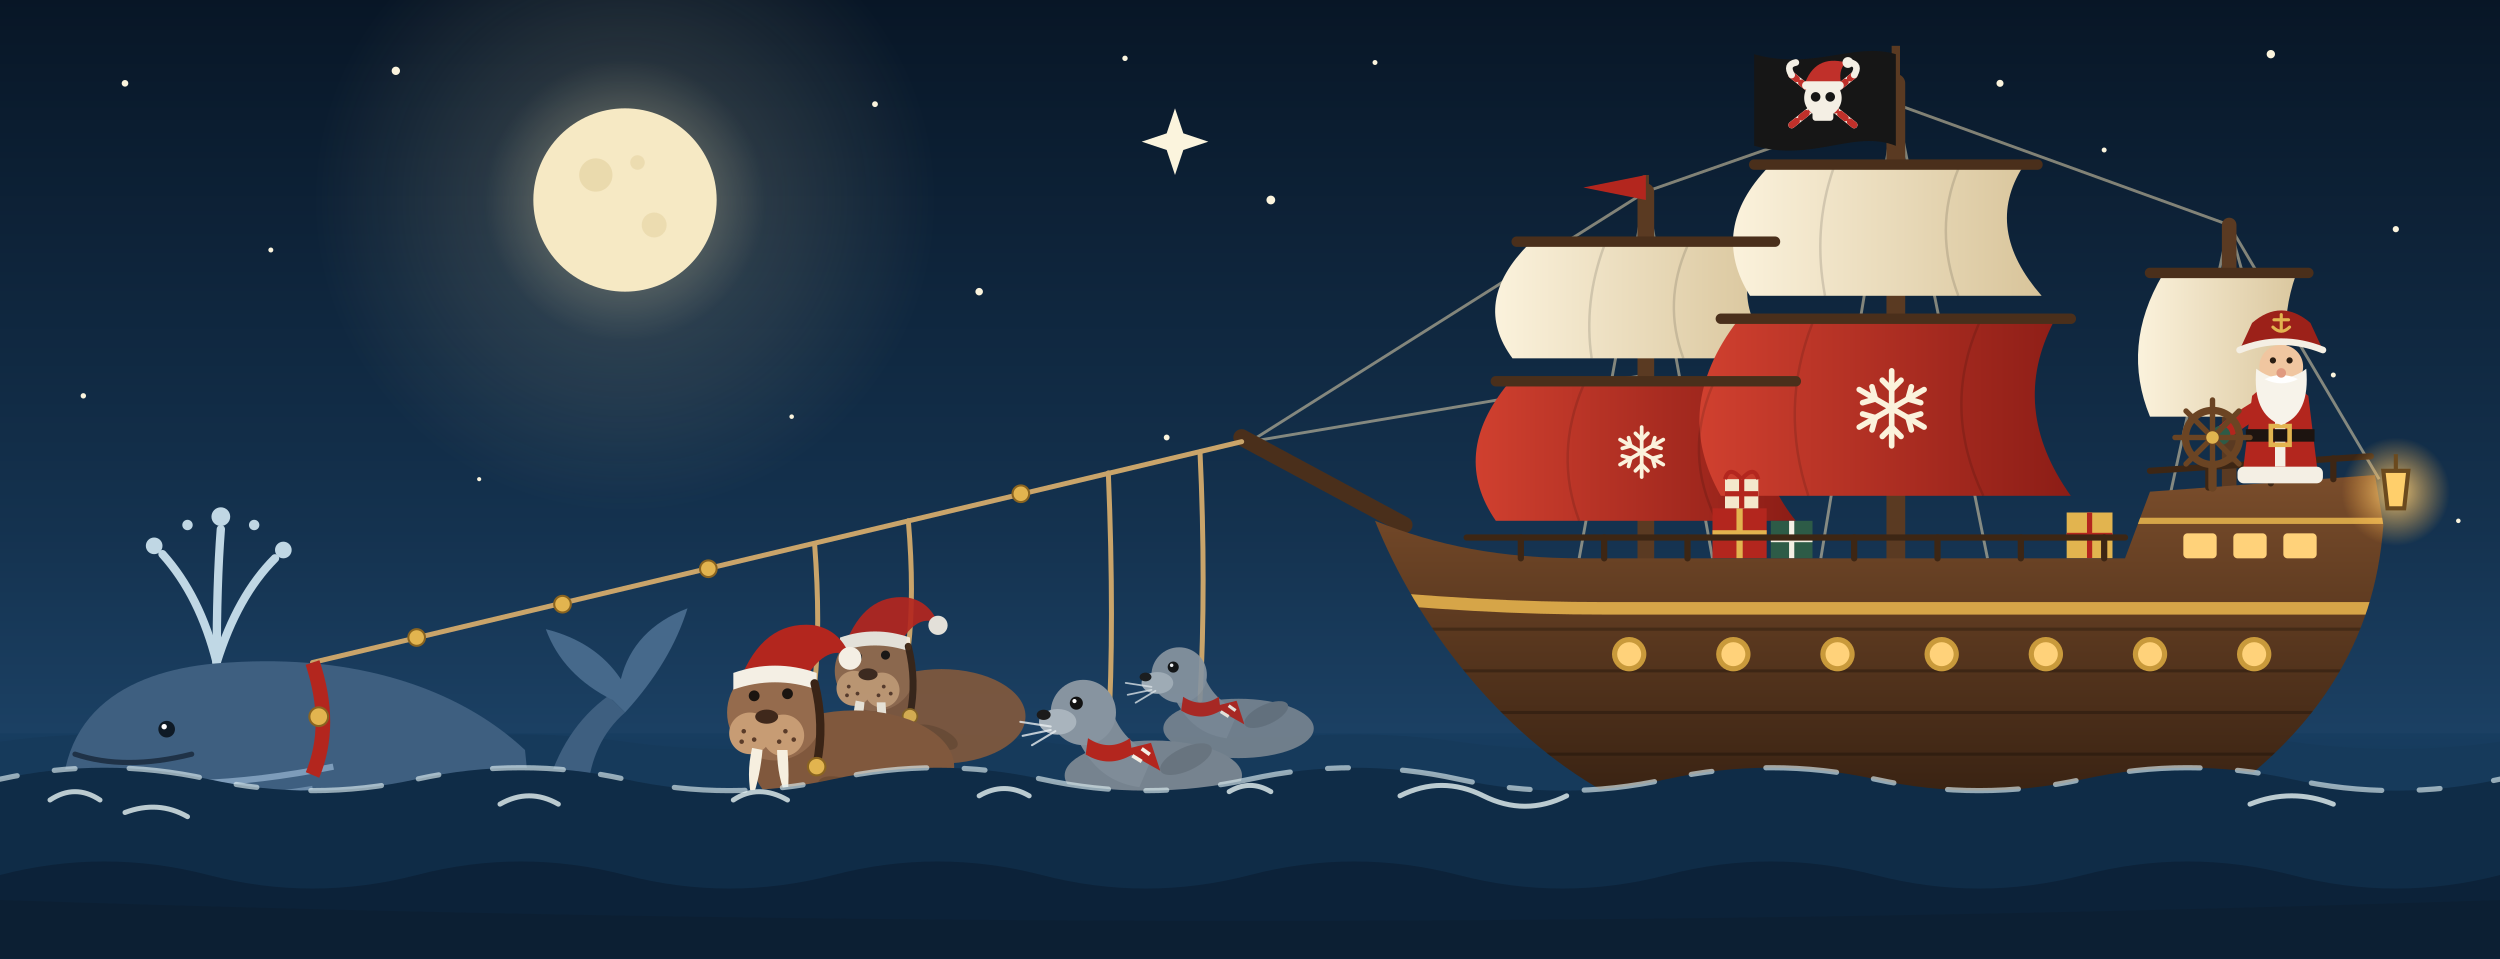
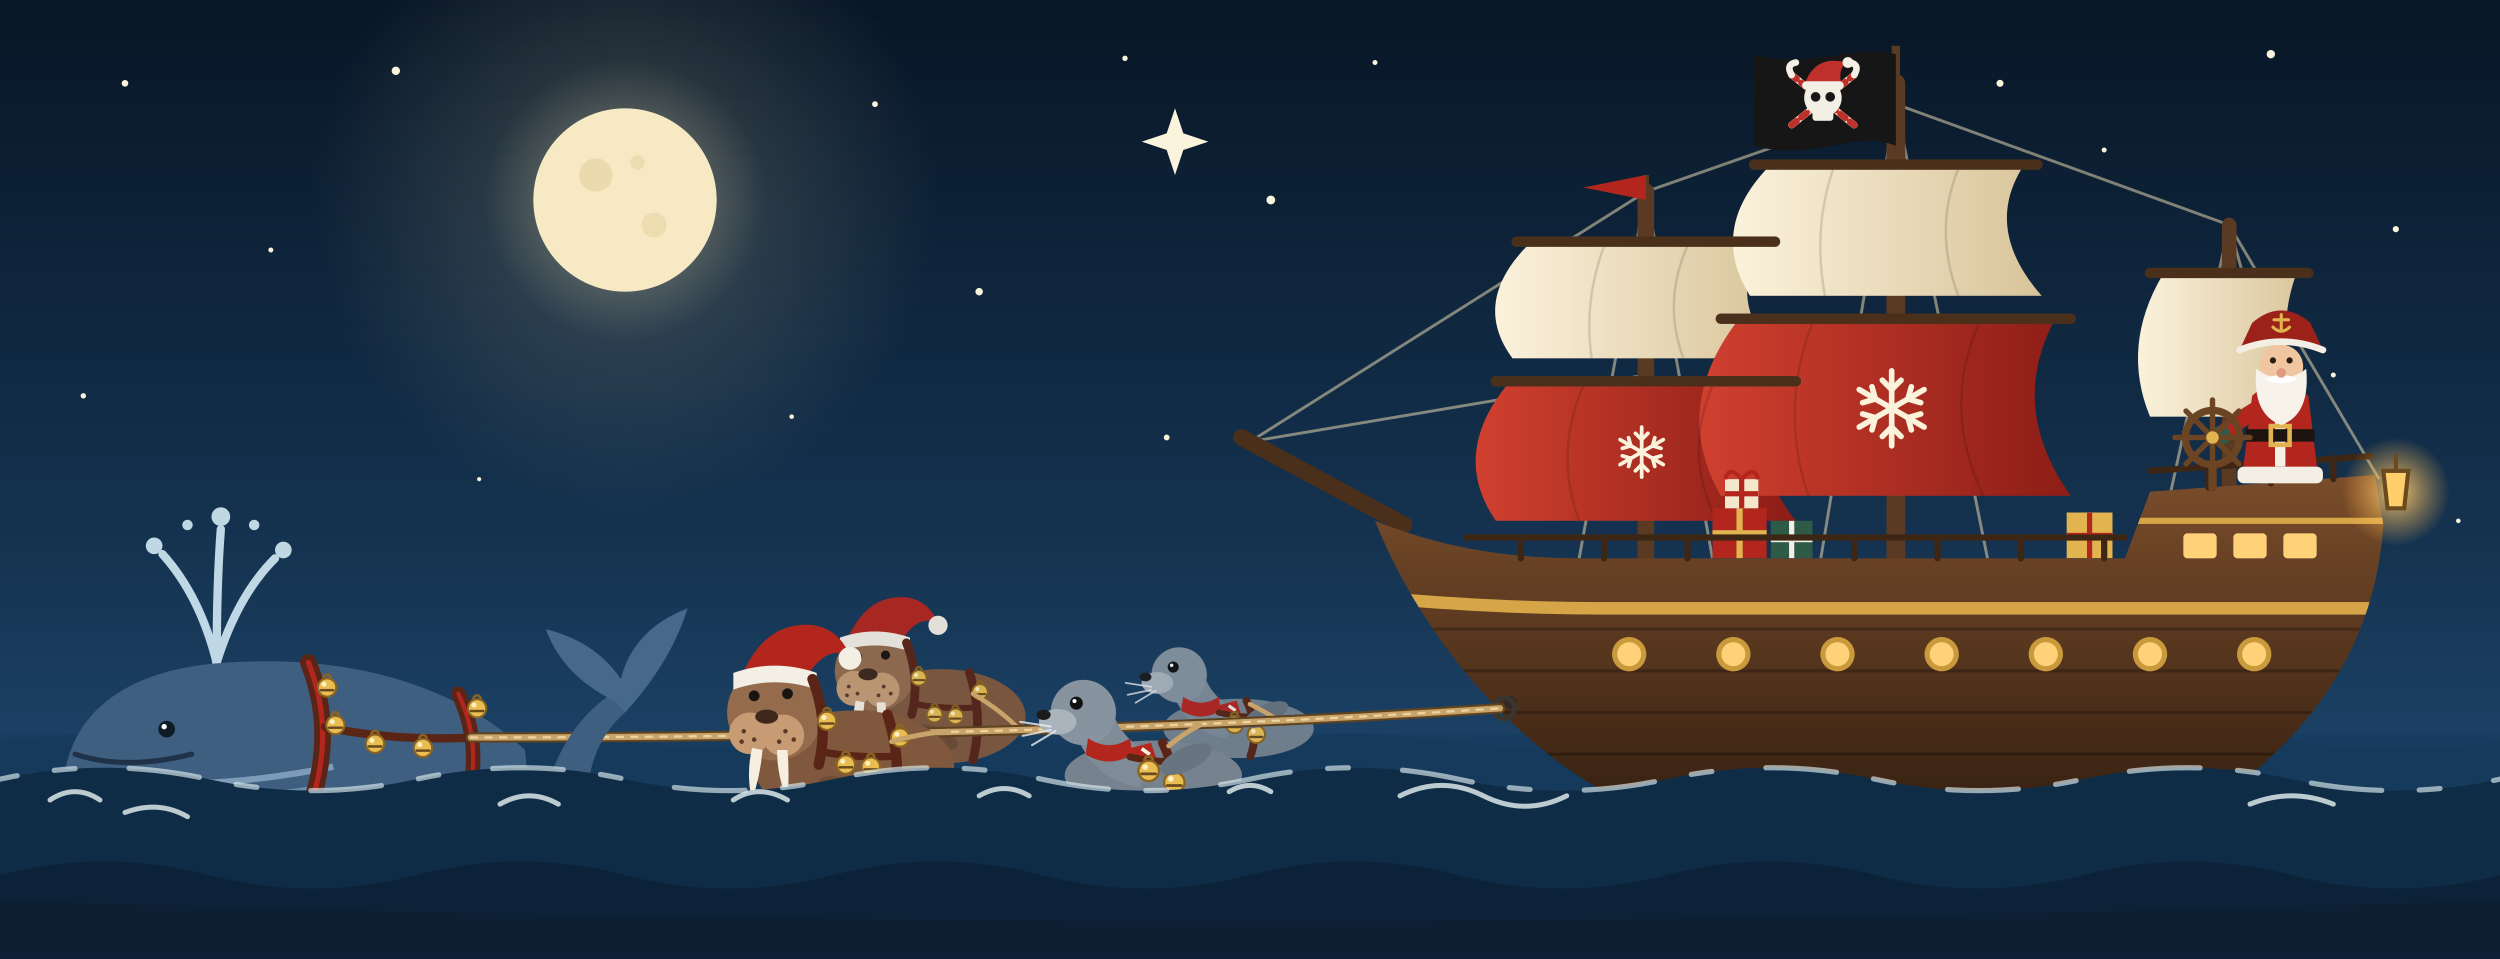
<svg xmlns="http://www.w3.org/2000/svg" xmlns:xlink="http://www.w3.org/1999/xlink" viewBox="0 0 1200 460" role="img" aria-labelledby="t">
  <style>
-     .ship { transform-box: view-box; transform-origin: 900px 340px; animation: rock 7s ease-in-out infinite; }
+     .ship { transform-box: view-box; transform-origin: 722px 340px; animation: rock 7s ease-in-out infinite; }
+     .team { animation: swell 7s ease-in-out infinite; }
+     .jingle { transform-box: fill-box; transform-origin: 50% 0%; animation: jingle 0.9s ease-in-out infinite; }
+     .j2 { animation-delay: -0.3s; animation-duration: 1.05s; }
+     .j3 { animation-delay: -0.6s; animation-duration: 0.8s; }
    .bob { animation: bob 3.4s ease-in-out infinite; }
    .bob2 { animation: bob 3.9s ease-in-out -1.3s infinite; }
    .bob3 { animation: bob 4.4s ease-in-out -2.1s infinite; }
    .drift { animation: drift 10s linear infinite; }
    .drift-slow { animation: drift 18s linear infinite; }
    .drift-fast { animation: drift 7s linear infinite; }
    .spout { transform-box: fill-box; transform-origin: 50% 100%; animation: spout 3.6s ease-in-out infinite; }
    .tw { animation: tw 3.2s ease-in-out infinite; }
    .tw:nth-of-type(3n) { animation-delay: -1.1s; animation-duration: 4.1s; }
    .tw:nth-of-type(3n+1) { animation-delay: -2.3s; animation-duration: 2.7s; }
    .flag { transform-box: fill-box; transform-origin: 100% 50%; animation: flutter 1.6s ease-in-out infinite; }
    .glow { animation: glow 2.8s ease-in-out infinite; }
-     @keyframes rock { 0%, 100% { transform: rotate(-0.9deg) translateY(0); } 50% { transform: rotate(1.1deg) translateY(4px); } }
-     @keyframes bob { 0%, 100% { transform: translateY(0); } 50% { transform: translateY(5px); } }
+     @keyframes rock { 0%, 100% { transform: translateY(0) rotate(-0.9deg); } 50% { transform: translateY(4px) rotate(1.1deg); } }
+     @keyframes swell { 0%, 100% { transform: translateY(0); } 50% { transform: translateY(4px); } }
+     @keyframes jingle { 0%, 100% { transform: rotate(-14deg); } 50% { transform: rotate(14deg); } }
+     @keyframes bob { 0%, 100% { transform: translateY(0); } 50% { transform: translateY(2.5px); } }
    @keyframes drift { to { transform: translateX(-200px); } }
    @keyframes spout { 0%, 100% { transform: scale(0.7); opacity: 0.55; } 45% { transform: scale(1.06); opacity: 1; } }
    @keyframes tw { 0%, 100% { opacity: 0.95; } 50% { opacity: 0.25; } }
    @keyframes flutter { 0%, 100% { transform: skewY(0deg) scaleX(1); } 50% { transform: skewY(3deg) scaleX(0.94); } }
    @keyframes glow { 0%, 100% { opacity: 0.55; } 50% { opacity: 0.9; } }
    @media (prefers-reduced-motion: reduce) { * { animation: none !important; } }
  </style>
  <defs>
    <linearGradient id="sky" x1="0" y1="0" x2="0" y2="1">
      <stop offset="0" stop-color="#081626" />
      <stop offset="0.55" stop-color="#14324f" />
      <stop offset="1" stop-color="#23507a" />
    </linearGradient>
    <radialGradient id="moonGlow">
      <stop offset="0" stop-color="#f6e7b8" stop-opacity="0.55" />
      <stop offset="0.45" stop-color="#f6e7b8" stop-opacity="0.12" />
      <stop offset="1" stop-color="#f6e7b8" stop-opacity="0" />
    </radialGradient>
    <radialGradient id="lamp">
      <stop offset="0" stop-color="#ffd27a" stop-opacity="0.9" />
      <stop offset="1" stop-color="#ffb347" stop-opacity="0" />
    </radialGradient>
    <linearGradient id="hull" x1="0" y1="0" x2="0" y2="1">
      <stop offset="0" stop-color="#7a4d2b" />
      <stop offset="1" stop-color="#3a2313" />
    </linearGradient>
    <linearGradient id="redSail" x1="0" y1="0" x2="1" y2="0">
      <stop offset="0" stop-color="#d0402f" />
      <stop offset="1" stop-color="#8c1d16" />
    </linearGradient>
    <linearGradient id="creamSail" x1="0" y1="0" x2="1" y2="0">
      <stop offset="0" stop-color="#fbf2dc" />
      <stop offset="1" stop-color="#d8c49a" />
    </linearGradient>
    <linearGradient id="seaFar" x1="0" y1="0" x2="0" y2="1">
      <stop offset="0" stop-color="#173d60" />
      <stop offset="1" stop-color="#0e2a44" />
    </linearGradient>
    <clipPath id="hullClip">
      <path d="M590 250 C620 262 650 268 690 268 L950 268 L962 236 L1070 228 L1074 252 C1070 310 1040 350 1000 380 L700 380 C650 352 610 300 590 250 Z" />
    </clipPath>
+     <g id="bell">
+       <path d="M-1.8 -4.4 a1.8 1.8 0 1 1 3.6 0" stroke="#8a6420" stroke-width="1.2" fill="none" />
+       <circle cx="0" cy="0" r="4.4" fill="#e9bd52" stroke="#8a6420" stroke-width="1" />
+       <path d="M-3 1.3 H3" stroke="#6b4a1e" stroke-width="1.2" stroke-linecap="round" />
+       <circle cx="-1.5" cy="-1.6" r="1.2" fill="#fff6d2" opacity="0.9" />
+     </g>
    <g id="seal">
      <ellipse cx="30" cy="27" rx="38" ry="15" fill="#76838f" />
      <path d="M-4 8 C2 22 10 30 24 32 L30 18 C20 14 14 6 12 -2 Z" fill="#7f8c98" />
      <circle cx="0" cy="0" r="14" fill="#8794a0" />
      <ellipse cx="-11" cy="4" rx="8" ry="5.5" fill="#a9b4bd" />
      <ellipse cx="-17" cy="1" rx="3" ry="2.2" fill="#1b1b1b" />
      <circle cx="-3" cy="-4" r="2.8" fill="#121212" />
      <circle cx="-3.8" cy="-4.9" r="0.9" fill="#fff" />
      <path d="M-14 6 L-27 4 M-14 7.5 L-26 10 M-12 8 L-22 14" stroke="#e8eef0" stroke-width="0.9" stroke-linecap="round" opacity="0.8" />
      <path d="M2 11 Q11 17 20 11 L21 18 Q11 24 1 18 Z" fill="#b3261e" />
      <path d="M17 16 L33 25 L29 13 Z" fill="#b3261e" />
      <path d="M21 18.5 L25 21 M25 15.5 L28.5 18" stroke="#f4efe4" stroke-width="1.6" />
+       <path d="M34 13 Q41 27 36 41" stroke="#5a2416" stroke-width="4" fill="none" stroke-linecap="round" />
+       <path d="M20 19 Q28 21 36 21" stroke="#5a2416" stroke-width="3" fill="none" stroke-linecap="round" />
+       <g transform="translate(28 25)">
+         <use href="#bell" xlink:href="#bell" class="jingle" />
+       </g>
+       <g transform="translate(39 30)">
+         <use href="#bell" xlink:href="#bell" class="jingle j2" />
+       </g>
      <ellipse cx="44" cy="20" rx="12" ry="5" fill="#68747f" transform="rotate(-25 44 20)" />
    </g>
    <g id="walrus">
      <ellipse cx="38" cy="26" rx="48" ry="27" fill="#80583d" />
      <circle cx="0" cy="0" r="23" fill="#956b4d" />
      <circle cx="-12" cy="10" r="10" fill="#c79c74" />
      <circle cx="4" cy="11" r="10" fill="#c79c74" />
      <g fill="#5a3b28">
        <circle cx="-15" cy="9" r="1.1" />
        <circle cx="-10" cy="13" r="1.1" />
        <circle cx="-16" cy="14" r="1.1" />
        <circle cx="5" cy="9" r="1.1" />
        <circle cx="9" cy="13" r="1.1" />
        <circle cx="2" cy="14" r="1.1" />
      </g>
      <path d="M-11 17 Q-14 30 -11 42 Q-7 30 -6 18 Z" fill="#f6efdf" />
      <path d="M1 18 Q1 31 6 42 Q7 30 6 18 Z" fill="#f6efdf" />
      <ellipse cx="-4" cy="2" rx="5.5" ry="3.4" fill="#3f281b" />
      <circle cx="-10" cy="-8" r="2.6" fill="#1a1410" />
      <circle cx="6" cy="-9" r="2.6" fill="#1a1410" />
      <path d="M-17 -15 Q-6 -44 18 -42 Q31 -40 36 -27 Q25 -33 15 -17 Z" fill="#b3261e" />
      <path d="M-20 -19 Q0 -26 20 -19 L20 -11 Q0 -18 -20 -11 Z" fill="#f4efe4" />
      <circle cx="36" cy="-26" r="5.5" fill="#f4efe4" />
-       <path d="M19 -14 Q24 6 20 25" stroke="#3a2416" stroke-width="4" fill="none" stroke-linecap="round" />
-       <circle cx="20" cy="26" r="4.2" fill="#e2b44f" stroke="#8a6420" stroke-width="1" />
+       <path d="M18 -16 Q26 4 21 25" stroke="#5a2416" stroke-width="5" fill="none" stroke-linecap="round" />
+       <path d="M54 1 Q62 26 56 51" stroke="#5a2416" stroke-width="5" fill="none" stroke-linecap="round" />
+       <path d="M23 19 Q40 22 57 21" stroke="#5a2416" stroke-width="3.5" fill="none" stroke-linecap="round" />
+       <g transform="translate(25 4)">
+         <use href="#bell" xlink:href="#bell" class="jingle" />
+       </g>
+       <g transform="translate(34 25)">
+         <use href="#bell" xlink:href="#bell" class="jingle j2" />
+       </g>
+       <g transform="translate(46 26)">
+         <use href="#bell" xlink:href="#bell" class="jingle j3" />
+       </g>
+       <g transform="translate(60 12)">
+         <use href="#bell" xlink:href="#bell" class="jingle" />
+       </g>
      <ellipse cx="34" cy="38" rx="14" ry="6" fill="#6f4c33" transform="rotate(20 34 38)" />
    </g>
    <g id="snowflake" stroke="#fbf2dc" stroke-width="3" stroke-linecap="round" fill="none">
      <path d="M0 -20 V20 M-17.3 -10 L17.3 10 M-17.3 10 L17.3 -10" />
      <path d="M-5 -15 L0 -10 L5 -15 M-5 15 L0 10 L5 15 M-15.5 -3 L-8.7 -5 L-10.5 -11.5 M15.5 3 L8.7 5 L10.5 11.5 M-15.5 3 L-8.7 5 L-10.5 11.5 M15.5 -3 L8.7 -5 L10.5 -11.5" />
    </g>
  </defs>
  <rect width="1200" height="460" fill="url(#sky)" />
  <circle cx="300" cy="96" r="150" fill="url(#moonGlow)" />
  <circle cx="300" cy="96" r="44" fill="#f6e9c4" />
  <circle cx="286" cy="84" r="8" fill="#e6d4a4" opacity="0.7" />
  <circle cx="314" cy="108" r="6" fill="#e6d4a4" opacity="0.6" />
  <circle cx="306" cy="78" r="3.5" fill="#e6d4a4" opacity="0.6" />
  <g fill="#fbf4dd">
    <circle class="tw" cx="60" cy="40" r="1.6" />
    <circle class="tw" cx="130" cy="120" r="1.2" />
    <circle class="tw" cx="190" cy="34" r="2" />
    <circle class="tw" cx="420" cy="50" r="1.4" />
    <circle class="tw" cx="470" cy="140" r="1.8" />
    <circle class="tw" cx="540" cy="28" r="1.3" />
    <circle class="tw" cx="610" cy="96" r="2.1" />
    <circle class="tw" cx="660" cy="30" r="1.2" />
    <circle class="tw" cx="960" cy="40" r="1.7" />
    <circle class="tw" cx="1010" cy="72" r="1.2" />
    <circle class="tw" cx="1090" cy="26" r="2" />
    <circle class="tw" cx="1150" cy="110" r="1.5" />
    <circle class="tw" cx="1120" cy="180" r="1.2" />
    <circle class="tw" cx="40" cy="190" r="1.3" />
    <circle class="tw" cx="380" cy="200" r="1.1" />
    <circle class="tw" cx="560" cy="210" r="1.4" />
    <circle class="tw" cx="230" cy="230" r="1" />
    <circle class="tw" cx="1180" cy="250" r="1.1" />
  </g>
  <path d="M560 64 l4 -12 l4 12 l12 4 l-12 4 l-4 12 l-4 -12 l-12 -4 z" fill="#fbf4dd" class="tw" />
  <rect y="352" width="1200" height="108" fill="url(#seaFar)" />
  <g stroke="#f6e7b8" stroke-linecap="round" opacity="0.45">
    <path d="M270 368 H330" stroke-width="3" />
    <path d="M282 382 H322" stroke-width="2.5" />
    <path d="M262 398 H300 M310 398 H340" stroke-width="2" />
    <path d="M288 414 H316" stroke-width="2" />
  </g>
  <g class="drift-slow">
    <path d="M-200 356 q50 -7 100 0 t100 0 t100 0 t100 0 t100 0 t100 0 t100 0 t100 0 t100 0 t100 0 t100 0 t100 0 t100 0 t100 0 t100 0 t100 0 V500 H-200 Z" fill="#163a5b" />
  </g>
  <g class="ship">
    <g transform="translate(70 0)">
      <g stroke="#e2d3ad" stroke-width="1.4" opacity="0.55" fill="none">
        <path d="M530 212 L720 92 L840 50 L1000 108 L1072 230" />
        <path d="M720 92 L688 268 M720 92 L752 268 M840 50 L804 268 M840 50 L884 268 M1000 108 L972 236 M1000 108 L1034 230" />
        <path d="M530 212 L720 180" />
      </g>
      <path d="M604 252 L526 210" stroke="#4a2f1b" stroke-width="8" stroke-linecap="round" />
      <g stroke="#5a3a22" stroke-linecap="round">
        <path d="M720 268 V92" stroke-width="8" />
        <path d="M840 268 V40" stroke-width="9" />
        <path d="M1000 236 V108" stroke-width="7" />
      </g>
      <path d="M664 117 L776 117 Q758 145 784 172 L656 172 Q636 145 664 117 Z" fill="url(#creamSail)" />
      <path d="M654 184 L786 184 Q766 218 792 250 L648 250 Q626 218 654 184 Z" fill="url(#redSail)" />
      <path d="M779 80 L901 80 Q882 110 910 142 L770 142 Q750 110 779 80 Z" fill="url(#creamSail)" />
      <path d="M764 154 L916 154 Q894 196 924 238 L756 238 Q732 196 764 154 Z" fill="url(#redSail)" />
      <path d="M968 132 L1032 132 Q1020 166 1038 200 L962 200 Q948 166 968 132 Z" fill="url(#creamSail)" />
      <g stroke="#000" stroke-opacity="0.13" stroke-width="1.2" fill="none">
        <path d="M700 118 Q690 145 694 172 M740 118 Q728 145 738 172" />
        <path d="M810 81 Q800 110 806 142 M870 81 Q858 110 870 142" />
        <path d="M690 185 Q676 218 688 250 M752 185 Q738 218 754 250" />
        <path d="M800 155 Q784 196 798 238 M880 155 Q862 196 882 238" />
      </g>
      <use href="#snowflake" xlink:href="#snowflake" transform="translate(838 196) scale(0.9)" />
      <use href="#snowflake" xlink:href="#snowflake" transform="translate(718 217) scale(0.6)" />
      <g stroke="#4a2f1b" stroke-width="5" stroke-linecap="round">
        <path d="M658 116 H782 M648 183 H792 M772 79 H908 M756 153 H924 M962 131 H1038" />
      </g>
      <path d="M840 40 V22" stroke="#5a3a22" stroke-width="4" />
      <g class="flag">
        <path d="M840 26 C820 20 800 34 772 26 L772 70 C800 78 820 62 840 70 Z" fill="#161616" />
        <g stroke-width="3.2" stroke-linecap="round" fill="none">
          <path d="M790 60 L820 36 M790 36 L820 60" stroke="#f4efe4" />
          <path d="M790 60 L820 36 M790 36 L820 60" stroke="#c0302a" stroke-dasharray="3 3" />
          <path d="M820 36 q3 -5 -2 -6 M790 36 q-3 -5 2 -6" stroke="#f4efe4" />
        </g>
        <circle cx="805" cy="47" r="9" fill="#f4efe4" />
        <rect x="800" y="52" width="10" height="6" rx="1.5" fill="#f4efe4" />
        <circle cx="801.5" cy="46.5" r="2.3" fill="#161616" />
        <circle cx="808.5" cy="46.5" r="2.3" fill="#161616" />
        <path d="M796 41 Q801 26 816 30 Q812 34 814 41 Z" fill="#c0302a" />
        <rect x="795" y="39" width="20" height="4" rx="2" fill="#f4efe4" />
        <circle cx="817" cy="30" r="2.6" fill="#f4efe4" />
      </g>
      <path d="M720 92 V84" stroke="#5a3a22" stroke-width="3" />
      <path d="M720 84 L690 90 L720 96 Z" fill="#b3261e" />
      <rect x="752" y="244" width="26" height="24" fill="#b3261e" />
      <path d="M765 244 V268 M752 256 H778" stroke="#e2b44f" stroke-width="3" />
      <rect x="780" y="250" width="20" height="18" fill="#2d5b47" />
      <path d="M790 250 V268 M780 259 H800" stroke="#f4efe4" stroke-width="2.5" />
      <rect x="758" y="230" width="16" height="14" fill="#f4e8cc" />
      <path d="M766 230 V244 M758 237 H774" stroke="#b3261e" stroke-width="2.5" />
      <path d="M766 230 q-6 -7 -8 0 M766 230 q6 -7 8 0" stroke="#b3261e" stroke-width="2" fill="none" />
      <rect x="922" y="246" width="22" height="22" fill="#e2b44f" />
      <path d="M933 246 V268 M922 257 H944" stroke="#b3261e" stroke-width="2.5" />
      <path d="M590 250 C620 262 650 268 690 268 L950 268 L962 236 L1070 228 L1074 252 C1070 310 1040 350 1000 380 L700 380 C650 352 610 300 590 250 Z" fill="url(#hull)" />
      <g clip-path="url(#hullClip)">
        <g stroke="#000" stroke-opacity="0.25" stroke-width="1.5">
          <path d="M560 302 H1100 M560 322 H1100 M560 342 H1100 M560 362 H1100" />
        </g>
        <path d="M560 284 C620 290 660 292 700 292 H1100" stroke="#d6a548" stroke-width="6" fill="none" />
        <path d="M940 250 H1100" stroke="#d6a548" stroke-width="3" fill="none" />
        <g fill="#ffd27a" stroke="#c99a3b" stroke-width="2.5">
          <circle cx="712" cy="314" r="7" />
          <circle cx="762" cy="314" r="7" />
          <circle cx="812" cy="314" r="7" />
          <circle cx="862" cy="314" r="7" />
          <circle cx="912" cy="314" r="7" />
          <circle cx="962" cy="314" r="7" />
          <circle cx="1012" cy="314" r="7" />
        </g>
        <g fill="#ffd27a">
          <rect x="978" y="256" width="16" height="12" rx="2" />
          <rect x="1002" y="256" width="16" height="12" rx="2" />
          <rect x="1026" y="256" width="16" height="12" rx="2" />
        </g>
      </g>
+       <circle cx="655" cy="337" r="3" fill="#2f2a26" />
+       <circle cx="652" cy="340" r="5" fill="none" stroke="#3a3530" stroke-width="2.4" />
      <g stroke="#3d2614" stroke-width="3" stroke-linecap="round">
        <path d="M634 258 H950 M962 226 L1068 219" />
        <path d="M660 258 V268 M700 258 V268 M740 258 V268 M820 258 V268 M860 258 V268 M900 258 V268 M940 258 V268 M990 224 V234 M1020 222 V232 M1050 220 V230" />
      </g>
      <circle class="glow" cx="1080" cy="236" r="26" fill="url(#lamp)" />
      <path d="M1074 226 h12 l-2 18 h-8 z" fill="#ffcf6b" stroke="#6b4a1e" stroke-width="2" />
      <path d="M1080 226 v-8" stroke="#6b4a1e" stroke-width="2" />
      <g>
        <path d="M1006 231 L1011 190 Q1024 178 1038 190 L1043 231 Z" fill="#b3261e" />
        <rect x="1004" y="224" width="41" height="8" rx="3" fill="#f4efe4" />
        <path d="M1024.5 190 V224" stroke="#f4efe4" stroke-width="5" />
        <rect x="1008" y="206" width="33" height="6" fill="#1d1410" />
        <rect x="1020" y="204.5" width="9" height="9" fill="none" stroke="#e2b44f" stroke-width="2.2" />
        <path d="M1014 196 Q1004 202 997 208" stroke="#b3261e" stroke-width="8" stroke-linecap="round" fill="none" />
        <circle cx="996" cy="209" r="4.6" fill="#2d5b47" />
        <circle cx="1025" cy="176" r="10.5" fill="#f0c6a0" />
        <path d="M1013 177 Q1011 199 1025 204 Q1039 199 1037 177 Q1025 186 1013 177 Z" fill="#f7f3ea" />
        <path d="M1017 182 Q1025 178 1033 182 Q1025 186 1017 182 Z" fill="#fff" />
        <circle cx="1025" cy="179" r="2.3" fill="#e09a80" />
        <circle cx="1021" cy="173" r="1.5" fill="#2a1d12" />
        <circle cx="1029" cy="173" r="1.5" fill="#2a1d12" />
        <path d="M1005 168 L1011 155 Q1025 143 1039 155 L1045 168 Q1025 160 1005 168 Z" fill="#9c2119" />
        <path d="M1005 168 Q1025 160 1045 168" stroke="#f4efe4" stroke-width="3.2" fill="none" stroke-linecap="round" />
        <path d="M1025 151 v8 M1021.5 153.5 h7 M1021 157 q4 4 8 0" stroke="#e2b44f" stroke-width="1.5" fill="none" stroke-linecap="round" />
      </g>
      <g stroke="#6b4423" stroke-linecap="round">
        <circle cx="992" cy="210" r="13" fill="none" stroke-width="3.5" />
        <path d="M992 192 V228 M974 210 H1010 M979.3 197.3 L1004.7 222.7 M979.3 222.7 L1004.7 197.3" stroke-width="2.6" />
        <circle cx="992" cy="210" r="3" fill="#e2b44f" stroke="none" />
        <path d="M992 223 V234" stroke-width="4" />
      </g>
    </g>
  </g>
-   <g stroke="#c9a46a" stroke-width="2.4" fill="none" stroke-linecap="round">
-     <path d="M596 212 L150 318" />
-     <path d="M576 217 Q579 280 576 336 M532 227 Q535 300 532 352 M436 250 Q439 285 436 311 M391 261 Q394 300 391 329" />
-   </g>
-   <g fill="#e2b44f" stroke="#8a6420" stroke-width="1">
-     <circle cx="490" cy="237" r="4" />
-     <circle cx="340" cy="273" r="4" />
-     <circle cx="270" cy="290" r="4" />
-     <circle cx="200" cy="306" r="4" />
-   </g>
-   <g class="bob3">
-     <g class="spout" stroke="#d3e9f4" stroke-width="4" stroke-linecap="round" fill="none" opacity="0.9">
-       <path d="M104 318 Q96 286 78 266" />
-       <path d="M104 318 Q104 280 106 254" />
-       <path d="M104 318 Q114 286 132 268" />
-       <g fill="#d3e9f4" stroke="none">
-         <circle cx="74" cy="262" r="4" />
-         <circle cx="106" cy="248" r="4.5" />
-         <circle cx="136" cy="264" r="4" />
-         <circle cx="90" cy="252" r="2.5" />
-         <circle cx="122" cy="252" r="2.5" />
-       </g>
-     </g>
-     <path d="M30 392 C26 336 70 320 110 318 C170 314 220 330 252 360 L256 400 L30 400 Z" fill="#3e5f80" />
-     <path d="M36 372 Q90 382 160 368" stroke="#7d9cba" stroke-width="3" fill="none" />
-     <path d="M44 380 Q90 388 150 378 M52 388 Q90 394 140 386" stroke="#7d9cba" stroke-width="1.6" fill="none" opacity="0.7" />
-     <path d="M36 362 Q60 370 92 362" stroke="#1f3247" stroke-width="2.5" fill="none" stroke-linecap="round" />
-     <circle cx="80" cy="350" r="4" fill="#0e1a26" />
-     <circle cx="78.8" cy="348.8" r="1.3" fill="#fff" />
-     <path d="M150 318 Q160 348 150 372" stroke="#b3261e" stroke-width="7" fill="none" />
-     <circle cx="153" cy="344" r="4.5" fill="#e2b44f" stroke="#8a6420" />
-     <path d="M262 380 Q270 350 292 334 L300 342 Q284 356 282 380 Z" fill="#3e5f80" />
-     <path d="M294 336 Q270 324 262 302 Q286 308 298 326 Q304 302 330 292 Q322 318 300 342 Z" fill="#46698b" />
-   </g>
-   <g class="bob2">
-     <use href="#walrus" xlink:href="#walrus" transform="translate(420 322) scale(0.84)" opacity="0.92" />
-     <use href="#walrus" xlink:href="#walrus" transform="translate(372 342)" />
-   </g>
-   <g class="bob">
-     <use href="#seal" xlink:href="#seal" transform="translate(566 324) scale(0.95)" opacity="0.92" />
-     <use href="#seal" xlink:href="#seal" transform="translate(520 342) scale(1.12)" />
+   <g class="team">
+     <g class="bob3">
+       <g class="spout" stroke="#d3e9f4" stroke-width="4" stroke-linecap="round" fill="none" opacity="0.9">
+         <path d="M104 318 Q96 286 78 266" />
+         <path d="M104 318 Q104 280 106 254" />
+         <path d="M104 318 Q114 286 132 268" />
+         <g fill="#d3e9f4" stroke="none">
+           <circle cx="74" cy="262" r="4" />
+           <circle cx="106" cy="248" r="4.5" />
+           <circle cx="136" cy="264" r="4" />
+           <circle cx="90" cy="252" r="2.5" />
+           <circle cx="122" cy="252" r="2.5" />
+         </g>
+       </g>
+       <path d="M30 392 C26 336 70 320 110 318 C170 314 220 330 252 360 L256 400 L30 400 Z" fill="#3e5f80" />
+       <path d="M36 372 Q90 382 160 368" stroke="#7d9cba" stroke-width="3" fill="none" />
+       <path d="M44 380 Q90 388 150 378 M52 388 Q90 394 140 386" stroke="#7d9cba" stroke-width="1.6" fill="none" opacity="0.7" />
+       <path d="M36 362 Q60 370 92 362" stroke="#1f3247" stroke-width="2.5" fill="none" stroke-linecap="round" />
+       <circle cx="80" cy="350" r="4" fill="#0e1a26" />
+       <circle cx="78.8" cy="348.8" r="1.3" fill="#fff" />
+       <g stroke-linecap="round" fill="none">
+         <path d="M148 318 Q160 348 151 380" stroke="#5a2416" stroke-width="8" />
+         <path d="M148 318 Q160 348 151 380" stroke="#b3261e" stroke-width="2.5" />
+         <path d="M220 333 Q231 356 225 382" stroke="#5a2416" stroke-width="7" />
+         <path d="M220 333 Q231 356 225 382" stroke="#b3261e" stroke-width="2" />
+         <path d="M156 349 Q190 356 228 354" stroke="#5a2416" stroke-width="4" />
+       </g>
+       <g transform="translate(157 330)">
+         <use href="#bell" xlink:href="#bell" class="jingle" />
+       </g>
+       <g transform="translate(161 348)">
+         <use href="#bell" xlink:href="#bell" class="jingle j3" />
+       </g>
+       <g transform="translate(180 357)">
+         <use href="#bell" xlink:href="#bell" class="jingle j2" />
+       </g>
+       <g transform="translate(203 359)">
+         <use href="#bell" xlink:href="#bell" class="jingle" />
+       </g>
+       <g transform="translate(229 340)">
+         <use href="#bell" xlink:href="#bell" class="jingle j3" />
+       </g>
+     </g>
+     <g class="bob2">
+       <use href="#walrus" xlink:href="#walrus" transform="translate(420 322) scale(0.84)" opacity="0.92" />
+       <path d="M467 333 Q482 342 490 351" stroke="#c9a46a" stroke-width="2.2" fill="none" stroke-linecap="round" />
+     </g>
+     <g class="bob">
+       <use href="#seal" xlink:href="#seal" transform="translate(566 324) scale(0.95)" opacity="0.92" />
+       <path d="M600 338 Q608 342 614 346" stroke="#c9a46a" stroke-width="2.2" fill="none" stroke-linecap="round" />
+     </g>
+     <g fill="none" stroke-linecap="round">
+       <path d="M226 354 C340 354 540 352 720 340" stroke="#5e4320" stroke-width="5" />
+       <path d="M226 354 C340 354 540 352 720 340" stroke="#c9a46a" stroke-width="3" />
+       <path d="M226 354 C340 354 540 352 720 340" stroke="#ecd3a0" stroke-width="1.1" stroke-dasharray="3 4" />
+     </g>
+     <g class="bob3">
+       <path d="M262 380 Q270 350 292 334 L300 342 Q284 356 282 380 Z" fill="#3e5f80" />
+       <path d="M294 336 Q270 324 262 302 Q286 308 298 326 Q304 302 330 292 Q322 318 300 342 Z" fill="#46698b" />
+     </g>
+     <g class="bob2">
+       <use href="#walrus" xlink:href="#walrus" transform="translate(372 342)" />
+       <path d="M428 356 Q442 352 455 351" stroke="#c9a46a" stroke-width="2.4" fill="none" stroke-linecap="round" />
+     </g>
+     <g class="bob">
+       <use href="#seal" xlink:href="#seal" transform="translate(520 342) scale(1.12)" />
+       <path d="M561 358 Q568 352 576 348" stroke="#c9a46a" stroke-width="2.4" fill="none" stroke-linecap="round" />
+     </g>
  </g>
  <g class="drift">
    <path d="M-200 374 q50 -11 100 0 t100 0 t100 0 t100 0 t100 0 t100 0 t100 0 t100 0 t100 0 t100 0 t100 0 t100 0 t100 0 t100 0 t100 0 t100 0 V500 H-200 Z" fill="#0f2c47" />
    <path d="M-200 374 q50 -11 100 0 t100 0 t100 0 t100 0 t100 0 t100 0 t100 0 t100 0 t100 0 t100 0 t100 0 t100 0 t100 0 t100 0 t100 0 t100 0" stroke="#dcecef" stroke-width="2.5" fill="none" stroke-dasharray="34 18 10 26" opacity="0.65" stroke-linecap="round" />
  </g>
  <g stroke="#e6f2f3" stroke-width="2.4" fill="none" stroke-linecap="round" opacity="0.8">
    <path d="M24 384 q12 -8 24 0 M60 390 q16 -6 30 2 M240 386 q14 -8 28 0" />
    <path d="M352 384 q12 -8 26 0 M470 382 q12 -7 24 0 M590 380 q10 -6 20 0" />
    <path d="M672 382 q20 -10 40 0 q20 10 40 0 M1080 386 q20 -8 40 0" />
  </g>
  <g class="drift-fast">
    <path d="M-200 420 q50 -13 100 0 t100 0 t100 0 t100 0 t100 0 t100 0 t100 0 t100 0 t100 0 t100 0 t100 0 t100 0 t100 0 t100 0 t100 0 t100 0 V500 H-200 Z" fill="#0c2239" />
  </g>
  <path d="M0 432 Q600 452 1200 432 V460 H0 Z" fill="#0c1f33" />
</svg>
